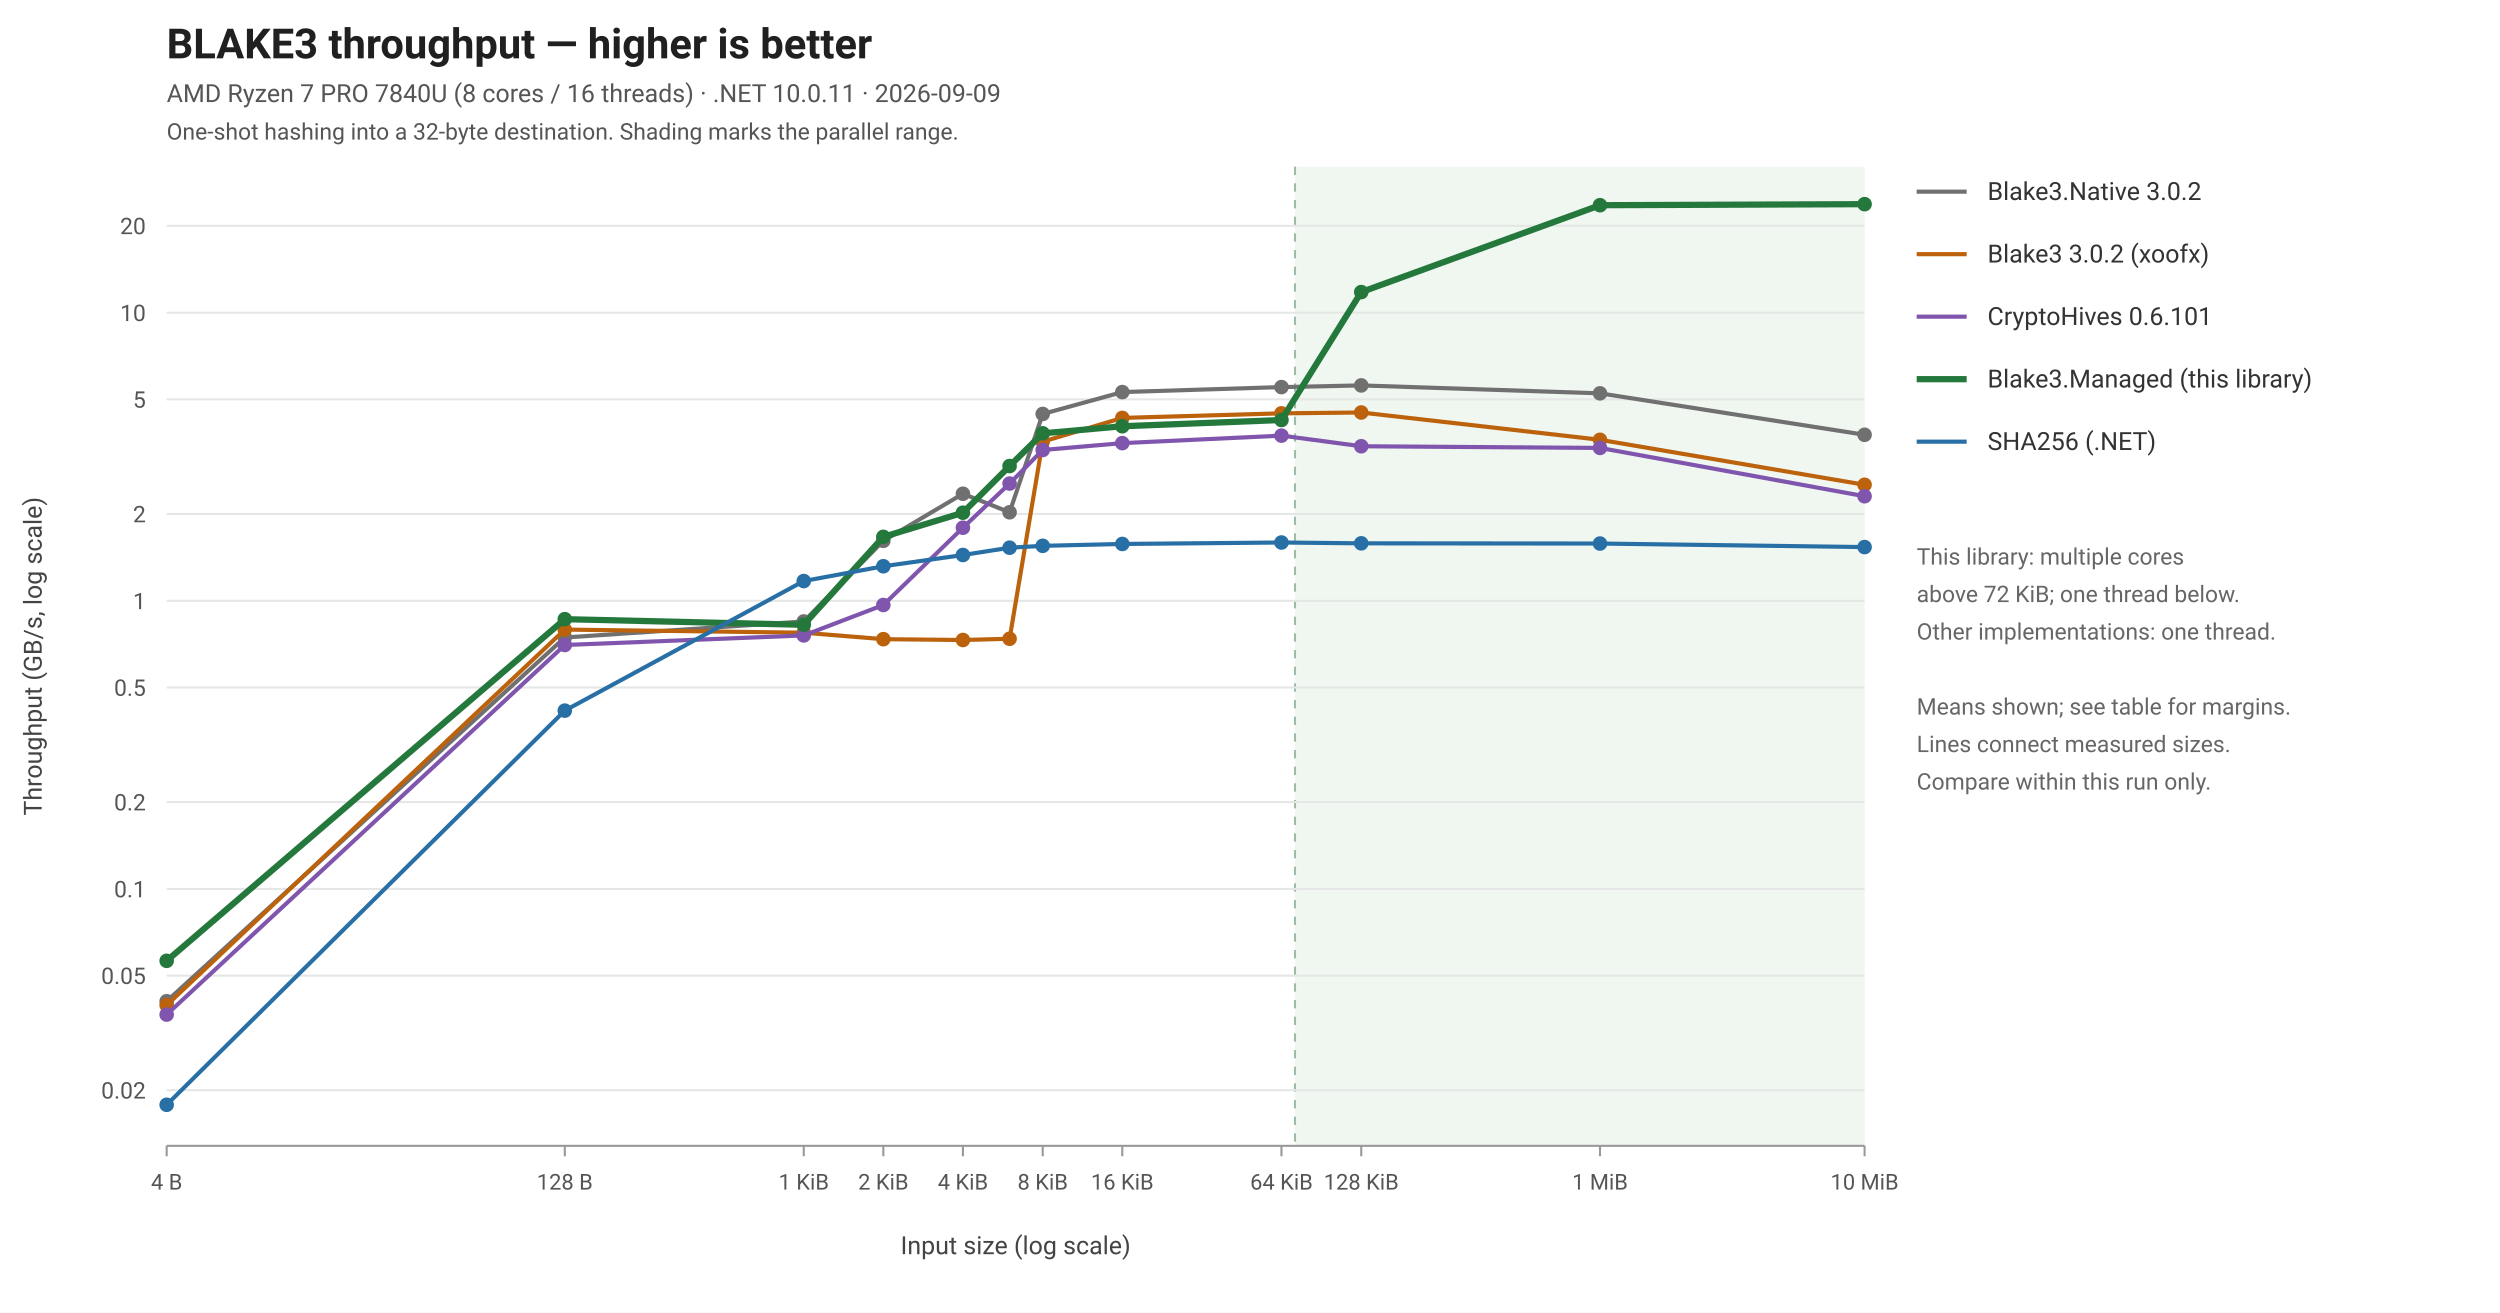
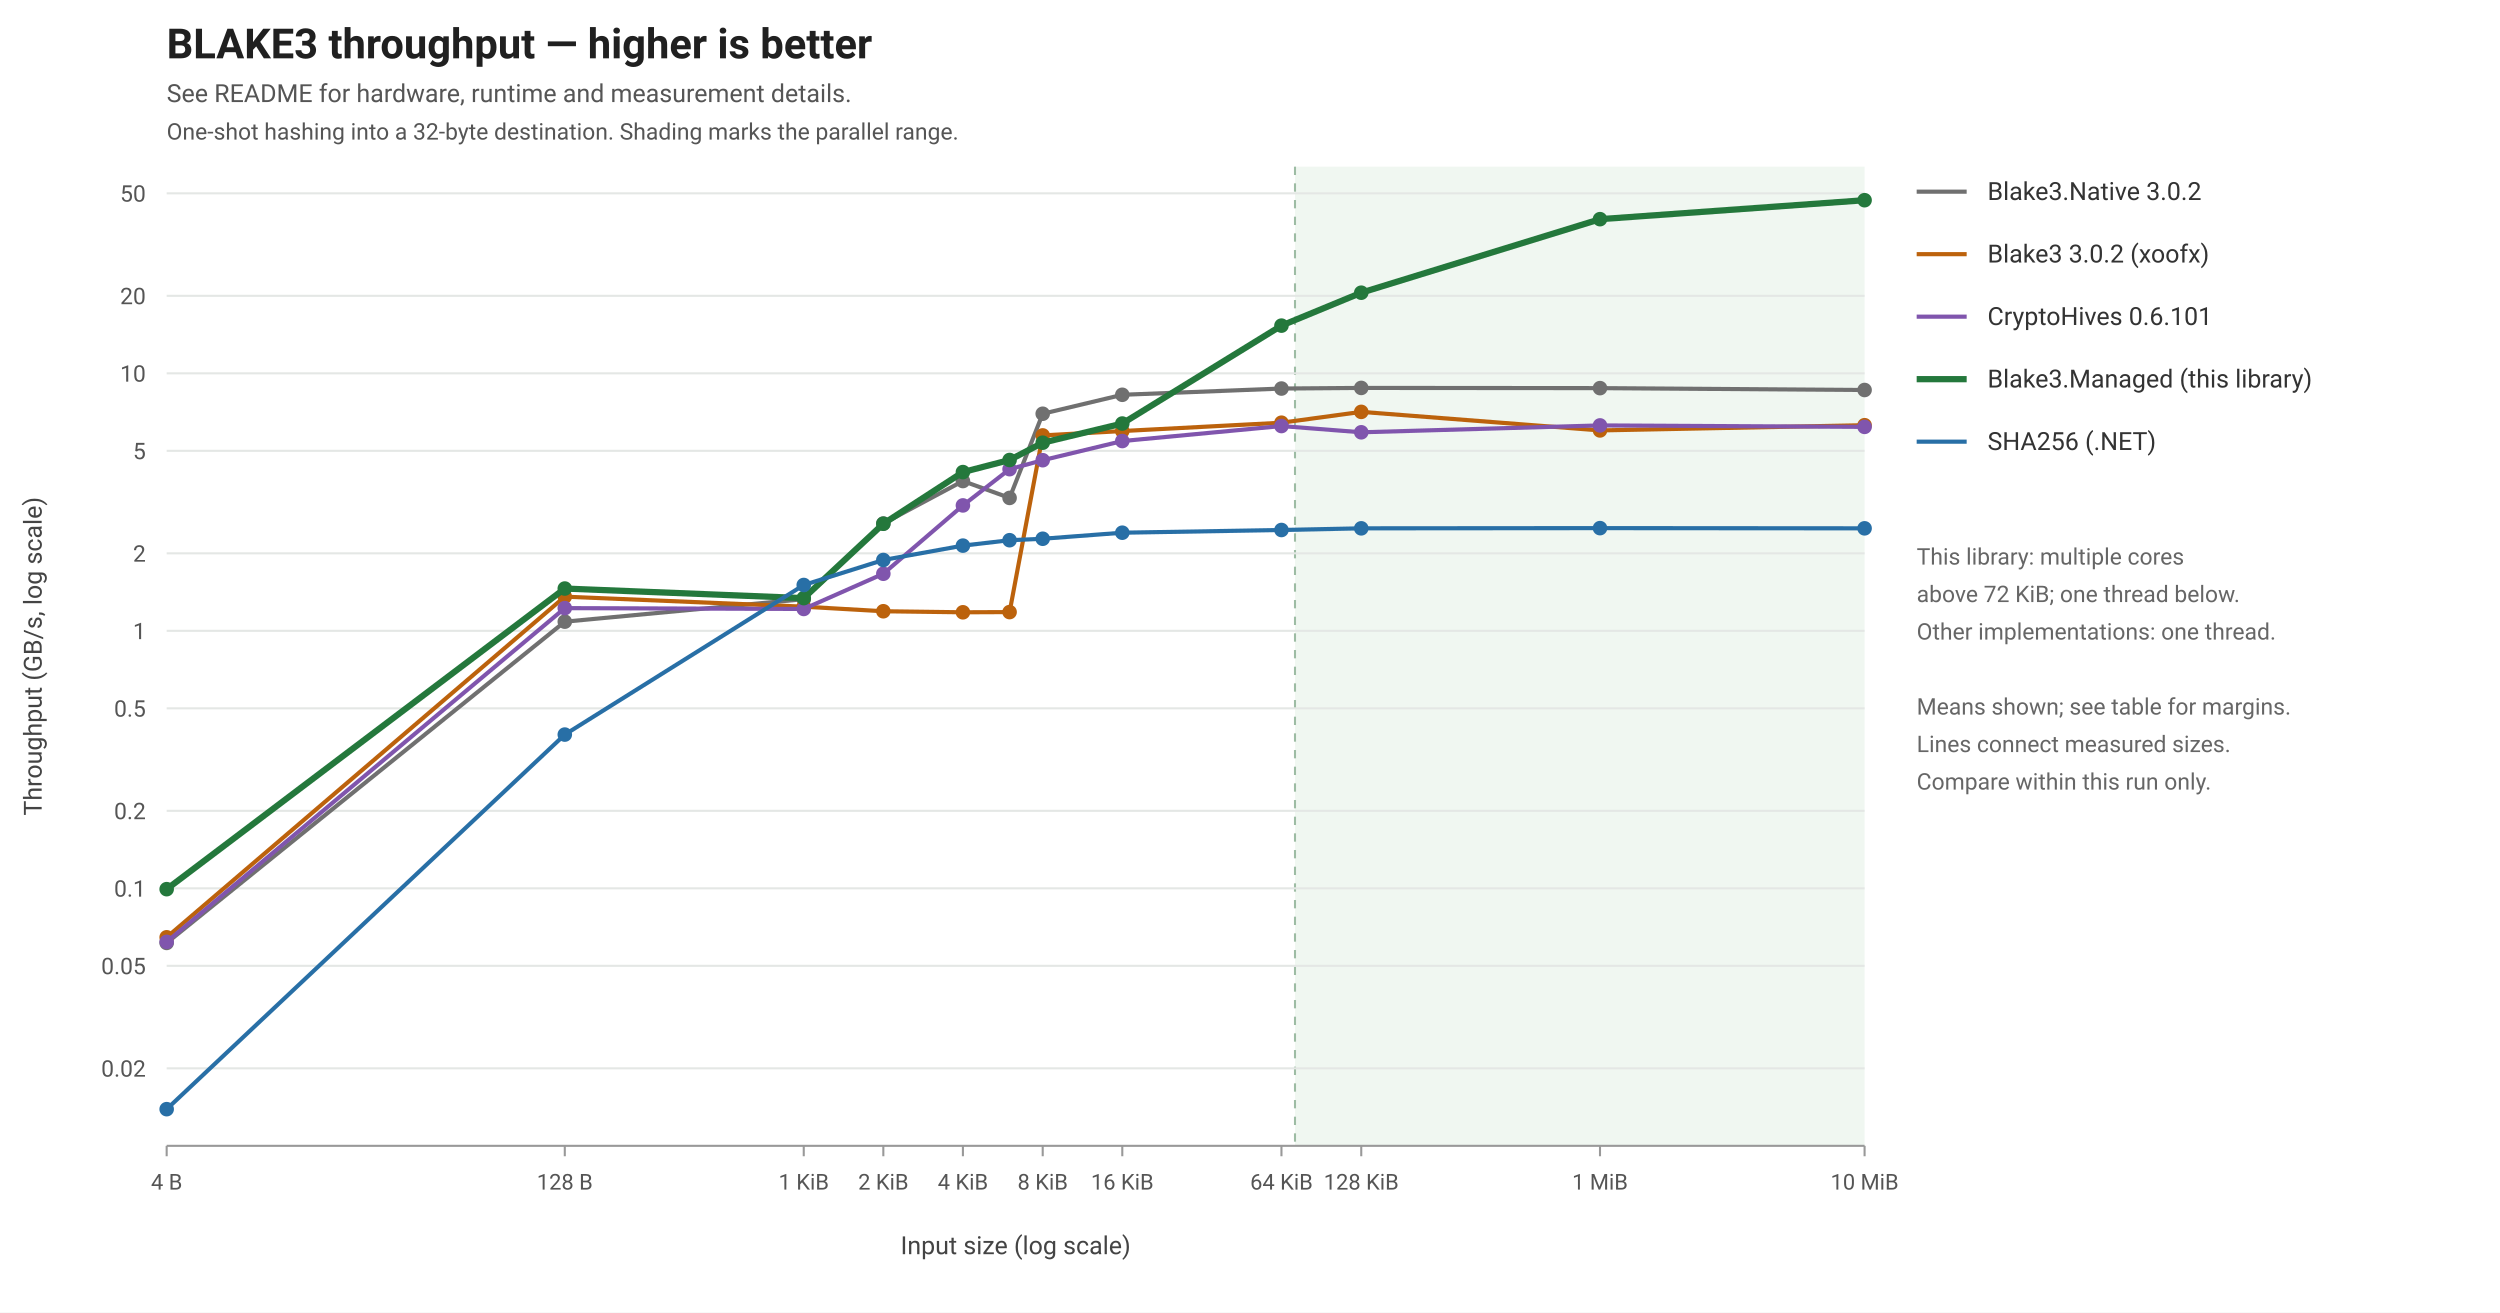
<svg xmlns="http://www.w3.org/2000/svg" width="1200" height="630" viewBox="0 0 1200 630" role="img" aria-labelledby="title desc" font-family="-apple-system,Segoe UI,Roboto,Helvetica,Arial,sans-serif">
  <rect width="1200" height="630" fill="white" />
  <text x="80" y="28" font-size="20" font-weight="600" fill="#202020">BLAKE3 throughput — higher is better</text>
-   <text x="80" y="49" font-size="12" fill="#555">AMD Ryzen 7 PRO 7840U (8 cores / 16 threads) · .NET 10.0.11 · 2026-09-09</text>
+   <text x="80" y="49" font-size="12" fill="#555">See README for hardware, runtime and measurement details.</text>
  <text x="80" y="67" font-size="11" fill="#555">One-shot hashing into a 32-byte destination. Shading marks the parallel range.</text>
  <rect x="621.6" y="80" width="273.4" height="470" fill="#f0f7f1" />
  <line x1="621.6" y1="80" x2="621.6" y2="550" stroke="#9dbca4" stroke-dasharray="4 4" />
-   <line x1="80" y1="523.3" x2="895" y2="523.3" stroke="#e4e7e5" />
-   <text x="70" y="527.3" text-anchor="end" font-size="11" fill="#555">0.02</text>
-   <line x1="80" y1="468.3" x2="895" y2="468.3" stroke="#e4e7e5" />
-   <text x="70" y="472.3" text-anchor="end" font-size="11" fill="#555">0.05</text>
-   <line x1="80" y1="426.7" x2="895" y2="426.7" stroke="#e4e7e5" />
-   <text x="70" y="430.7" text-anchor="end" font-size="11" fill="#555">0.1</text>
-   <line x1="80" y1="385.0" x2="895" y2="385.0" stroke="#e4e7e5" />
-   <text x="70" y="389.0" text-anchor="end" font-size="11" fill="#555">0.2</text>
-   <line x1="80" y1="330.0" x2="895" y2="330.0" stroke="#e4e7e5" />
-   <text x="70" y="334.0" text-anchor="end" font-size="11" fill="#555">0.5</text>
-   <line x1="80" y1="288.4" x2="895" y2="288.4" stroke="#e4e7e5" />
-   <text x="70" y="292.4" text-anchor="end" font-size="11" fill="#555">1</text>
-   <line x1="80" y1="246.7" x2="895" y2="246.7" stroke="#e4e7e5" />
-   <text x="70" y="250.7" text-anchor="end" font-size="11" fill="#555">2</text>
-   <line x1="80" y1="191.7" x2="895" y2="191.7" stroke="#e4e7e5" />
-   <text x="70" y="195.7" text-anchor="end" font-size="11" fill="#555">5</text>
-   <line x1="80" y1="150.1" x2="895" y2="150.1" stroke="#e4e7e5" />
-   <text x="70" y="154.1" text-anchor="end" font-size="11" fill="#555">10</text>
-   <line x1="80" y1="108.4" x2="895" y2="108.4" stroke="#e4e7e5" />
-   <text x="70" y="112.4" text-anchor="end" font-size="11" fill="#555">20</text>
+   <line x1="80" y1="512.8" x2="895" y2="512.8" stroke="#e4e7e5" />
+   <text x="70" y="516.8" text-anchor="end" font-size="11" fill="#555">0.02</text>
+   <line x1="80" y1="463.6" x2="895" y2="463.6" stroke="#e4e7e5" />
+   <text x="70" y="467.6" text-anchor="end" font-size="11" fill="#555">0.05</text>
+   <line x1="80" y1="426.4" x2="895" y2="426.4" stroke="#e4e7e5" />
+   <text x="70" y="430.4" text-anchor="end" font-size="11" fill="#555">0.1</text>
+   <line x1="80" y1="389.2" x2="895" y2="389.2" stroke="#e4e7e5" />
+   <text x="70" y="393.2" text-anchor="end" font-size="11" fill="#555">0.2</text>
+   <line x1="80" y1="340.0" x2="895" y2="340.0" stroke="#e4e7e5" />
+   <text x="70" y="344.0" text-anchor="end" font-size="11" fill="#555">0.5</text>
+   <line x1="80" y1="302.8" x2="895" y2="302.8" stroke="#e4e7e5" />
+   <text x="70" y="306.8" text-anchor="end" font-size="11" fill="#555">1</text>
+   <line x1="80" y1="265.6" x2="895" y2="265.6" stroke="#e4e7e5" />
+   <text x="70" y="269.6" text-anchor="end" font-size="11" fill="#555">2</text>
+   <line x1="80" y1="216.4" x2="895" y2="216.4" stroke="#e4e7e5" />
+   <text x="70" y="220.4" text-anchor="end" font-size="11" fill="#555">5</text>
+   <line x1="80" y1="179.2" x2="895" y2="179.2" stroke="#e4e7e5" />
+   <text x="70" y="183.2" text-anchor="end" font-size="11" fill="#555">10</text>
+   <line x1="80" y1="142.0" x2="895" y2="142.0" stroke="#e4e7e5" />
+   <text x="70" y="146.0" text-anchor="end" font-size="11" fill="#555">20</text>
+   <line x1="80" y1="92.8" x2="895" y2="92.8" stroke="#e4e7e5" />
+   <text x="70" y="96.8" text-anchor="end" font-size="11" fill="#555">50</text>
  <line x1="80.0" y1="550" x2="80.0" y2="555" stroke="#999" />
  <text x="80.0" y="571" text-anchor="middle" font-size="10.5" fill="#555">4 B</text>
  <line x1="271.1" y1="550" x2="271.1" y2="555" stroke="#999" />
  <text x="271.1" y="571" text-anchor="middle" font-size="10.5" fill="#555">128 B</text>
  <line x1="385.8" y1="550" x2="385.8" y2="555" stroke="#999" />
  <text x="385.8" y="571" text-anchor="middle" font-size="10.5" fill="#555">1 KiB</text>
  <line x1="424.0" y1="550" x2="424.0" y2="555" stroke="#999" />
  <text x="424.0" y="571" text-anchor="middle" font-size="10.5" fill="#555">2 KiB</text>
  <line x1="462.2" y1="550" x2="462.2" y2="555" stroke="#999" />
  <text x="462.2" y="571" text-anchor="middle" font-size="10.5" fill="#555">4 KiB</text>
  <line x1="500.5" y1="550" x2="500.5" y2="555" stroke="#999" />
  <text x="500.5" y="571" text-anchor="middle" font-size="10.5" fill="#555">8 KiB</text>
  <line x1="538.7" y1="550" x2="538.7" y2="555" stroke="#999" />
  <text x="538.7" y="571" text-anchor="middle" font-size="10.5" fill="#555">16 KiB</text>
  <line x1="615.1" y1="550" x2="615.1" y2="555" stroke="#999" />
  <text x="615.1" y="571" text-anchor="middle" font-size="10.5" fill="#555">64 KiB</text>
  <line x1="653.4" y1="550" x2="653.4" y2="555" stroke="#999" />
  <text x="653.4" y="571" text-anchor="middle" font-size="10.5" fill="#555">128 KiB</text>
  <line x1="768.0" y1="550" x2="768.0" y2="555" stroke="#999" />
  <text x="768.0" y="571" text-anchor="middle" font-size="10.5" fill="#555">1 MiB</text>
  <line x1="895.0" y1="550" x2="895.0" y2="555" stroke="#999" />
  <text x="895.0" y="571" text-anchor="middle" font-size="10.5" fill="#555">10 MiB</text>
  <text x="20" y="315.0" transform="rotate(-90 20 315.0)" text-anchor="middle" font-size="12" fill="#444">Throughput (GB/s, log scale)</text>
  <line x1="80" y1="550" x2="895" y2="550" stroke="#999" />
  <text x="487.5" y="602" text-anchor="middle" font-size="12" fill="#444">Input size (log scale)</text>
-   <path d="M80.0,480.6 L271.1,306.0 L385.8,298.3 L424.0,259.6 L462.2,237.0 L484.6,245.9 L500.5,198.7 L538.7,188.2 L615.1,185.8 L653.4,185.0 L768.0,188.8 L895.0,208.7" fill="none" stroke="#707070" stroke-width="2" stroke-linejoin="round" />
-   <circle cx="80.0" cy="480.6" r="3.5" fill="#707070" />
-   <circle cx="271.1" cy="306.0" r="3.5" fill="#707070" />
-   <circle cx="385.8" cy="298.3" r="3.5" fill="#707070" />
-   <circle cx="424.0" cy="259.6" r="3.5" fill="#707070" />
-   <circle cx="462.2" cy="237.0" r="3.5" fill="#707070" />
-   <circle cx="484.6" cy="245.9" r="3.5" fill="#707070" />
-   <circle cx="500.5" cy="198.7" r="3.5" fill="#707070" />
-   <circle cx="538.7" cy="188.2" r="3.5" fill="#707070" />
-   <circle cx="615.1" cy="185.8" r="3.5" fill="#707070" />
-   <circle cx="653.4" cy="185.0" r="3.5" fill="#707070" />
-   <circle cx="768.0" cy="188.8" r="3.5" fill="#707070" />
-   <circle cx="895.0" cy="208.7" r="3.5" fill="#707070" />
+   <path d="M80.0,452.6 L271.1,298.4 L385.8,287.6 L424.0,251.3 L462.2,230.9 L484.6,239.0 L500.5,198.6 L538.7,189.5 L615.1,186.5 L653.4,186.2 L768.0,186.3 L895.0,187.2" fill="none" stroke="#707070" stroke-width="2" stroke-linejoin="round" />
+   <circle cx="80.0" cy="452.6" r="3.5" fill="#707070" />
+   <circle cx="271.1" cy="298.4" r="3.5" fill="#707070" />
+   <circle cx="385.8" cy="287.6" r="3.5" fill="#707070" />
+   <circle cx="424.0" cy="251.3" r="3.5" fill="#707070" />
+   <circle cx="462.2" cy="230.9" r="3.5" fill="#707070" />
+   <circle cx="484.6" cy="239.0" r="3.5" fill="#707070" />
+   <circle cx="500.5" cy="198.6" r="3.5" fill="#707070" />
+   <circle cx="538.7" cy="189.5" r="3.5" fill="#707070" />
+   <circle cx="615.1" cy="186.5" r="3.5" fill="#707070" />
+   <circle cx="653.4" cy="186.2" r="3.5" fill="#707070" />
+   <circle cx="768.0" cy="186.3" r="3.5" fill="#707070" />
+   <circle cx="895.0" cy="187.2" r="3.5" fill="#707070" />
  <line x1="920" y1="92" x2="944" y2="92" stroke="#707070" stroke-width="2" />
  <text x="954" y="96" font-size="12" fill="#333">Blake3.Native 3.0.2</text>
-   <path d="M80.0,482.5 L271.1,302.2 L385.8,303.7 L424.0,306.8 L462.2,307.2 L484.6,306.6 L500.5,212.0 L538.7,200.6 L615.1,198.4 L653.4,198.0 L768.0,211.1 L895.0,232.7" fill="none" stroke="#bc620c" stroke-width="2" stroke-linejoin="round" />
-   <circle cx="80.0" cy="482.5" r="3.5" fill="#bc620c" />
-   <circle cx="271.1" cy="302.2" r="3.5" fill="#bc620c" />
-   <circle cx="385.8" cy="303.7" r="3.5" fill="#bc620c" />
-   <circle cx="424.0" cy="306.8" r="3.5" fill="#bc620c" />
-   <circle cx="462.2" cy="307.2" r="3.5" fill="#bc620c" />
-   <circle cx="484.6" cy="306.6" r="3.5" fill="#bc620c" />
-   <circle cx="500.5" cy="212.0" r="3.5" fill="#bc620c" />
-   <circle cx="538.7" cy="200.6" r="3.5" fill="#bc620c" />
-   <circle cx="615.1" cy="198.4" r="3.5" fill="#bc620c" />
-   <circle cx="653.4" cy="198.0" r="3.5" fill="#bc620c" />
-   <circle cx="768.0" cy="211.1" r="3.5" fill="#bc620c" />
-   <circle cx="895.0" cy="232.7" r="3.5" fill="#bc620c" />
+   <path d="M80.0,449.9 L271.1,286.4 L385.8,291.2 L424.0,293.4 L462.2,293.9 L484.6,293.8 L500.5,209.0 L538.7,206.9 L615.1,202.9 L653.4,197.7 L768.0,206.6 L895.0,204.1" fill="none" stroke="#bc620c" stroke-width="2" stroke-linejoin="round" />
+   <circle cx="80.0" cy="449.9" r="3.5" fill="#bc620c" />
+   <circle cx="271.1" cy="286.4" r="3.5" fill="#bc620c" />
+   <circle cx="385.8" cy="291.2" r="3.5" fill="#bc620c" />
+   <circle cx="424.0" cy="293.4" r="3.5" fill="#bc620c" />
+   <circle cx="462.2" cy="293.9" r="3.5" fill="#bc620c" />
+   <circle cx="484.6" cy="293.8" r="3.5" fill="#bc620c" />
+   <circle cx="500.5" cy="209.0" r="3.5" fill="#bc620c" />
+   <circle cx="538.7" cy="206.9" r="3.5" fill="#bc620c" />
+   <circle cx="615.1" cy="202.9" r="3.5" fill="#bc620c" />
+   <circle cx="653.4" cy="197.7" r="3.5" fill="#bc620c" />
+   <circle cx="768.0" cy="206.6" r="3.5" fill="#bc620c" />
+   <circle cx="895.0" cy="204.1" r="3.5" fill="#bc620c" />
  <line x1="920" y1="122" x2="944" y2="122" stroke="#bc620c" stroke-width="2" />
  <text x="954" y="126" font-size="12" fill="#333">Blake3 3.0.2 (xoofx)</text>
-   <path d="M80.0,487.0 L271.1,309.6 L385.8,305.0 L424.0,290.4 L462.2,253.3 L484.6,232.1 L500.5,216.0 L538.7,212.7 L615.1,209.1 L653.4,214.2 L768.0,215.0 L895.0,238.2" fill="none" stroke="#8055ad" stroke-width="2" stroke-linejoin="round" />
-   <circle cx="80.0" cy="487.0" r="3.5" fill="#8055ad" />
-   <circle cx="271.1" cy="309.6" r="3.5" fill="#8055ad" />
-   <circle cx="385.8" cy="305.0" r="3.5" fill="#8055ad" />
-   <circle cx="424.0" cy="290.4" r="3.5" fill="#8055ad" />
-   <circle cx="462.2" cy="253.3" r="3.5" fill="#8055ad" />
-   <circle cx="484.6" cy="232.1" r="3.5" fill="#8055ad" />
-   <circle cx="500.5" cy="216.0" r="3.5" fill="#8055ad" />
-   <circle cx="538.7" cy="212.7" r="3.5" fill="#8055ad" />
-   <circle cx="615.1" cy="209.1" r="3.5" fill="#8055ad" />
-   <circle cx="653.4" cy="214.2" r="3.5" fill="#8055ad" />
-   <circle cx="768.0" cy="215.0" r="3.5" fill="#8055ad" />
-   <circle cx="895.0" cy="238.2" r="3.5" fill="#8055ad" />
+   <path d="M80.0,452.1 L271.1,291.9 L385.8,292.3 L424.0,275.4 L462.2,242.6 L484.6,225.2 L500.5,220.9 L538.7,211.7 L615.1,204.5 L653.4,207.5 L768.0,204.2 L895.0,204.9" fill="none" stroke="#8055ad" stroke-width="2" stroke-linejoin="round" />
+   <circle cx="80.0" cy="452.1" r="3.5" fill="#8055ad" />
+   <circle cx="271.1" cy="291.9" r="3.5" fill="#8055ad" />
+   <circle cx="385.8" cy="292.3" r="3.5" fill="#8055ad" />
+   <circle cx="424.0" cy="275.4" r="3.5" fill="#8055ad" />
+   <circle cx="462.2" cy="242.6" r="3.5" fill="#8055ad" />
+   <circle cx="484.6" cy="225.2" r="3.5" fill="#8055ad" />
+   <circle cx="500.5" cy="220.9" r="3.5" fill="#8055ad" />
+   <circle cx="538.7" cy="211.7" r="3.5" fill="#8055ad" />
+   <circle cx="615.1" cy="204.5" r="3.5" fill="#8055ad" />
+   <circle cx="653.4" cy="207.5" r="3.5" fill="#8055ad" />
+   <circle cx="768.0" cy="204.2" r="3.5" fill="#8055ad" />
+   <circle cx="895.0" cy="204.9" r="3.5" fill="#8055ad" />
  <line x1="920" y1="152" x2="944" y2="152" stroke="#8055ad" stroke-width="2" />
  <text x="954" y="156" font-size="12" fill="#333">CryptoHives 0.6.101</text>
-   <path d="M80.0,461.2 L271.1,297.2 L385.8,299.9 L424.0,257.7 L462.2,246.1 L484.6,223.7 L500.5,208.0 L538.7,204.6 L615.1,201.6 L653.4,140.2 L768.0,98.5 L895.0,98.0" fill="none" stroke="#24783c" stroke-width="3" stroke-linejoin="round" />
-   <circle cx="80.0" cy="461.2" r="3.5" fill="#24783c" />
-   <circle cx="271.1" cy="297.2" r="3.5" fill="#24783c" />
-   <circle cx="385.8" cy="299.9" r="3.5" fill="#24783c" />
-   <circle cx="424.0" cy="257.7" r="3.5" fill="#24783c" />
-   <circle cx="462.2" cy="246.1" r="3.5" fill="#24783c" />
-   <circle cx="484.6" cy="223.7" r="3.5" fill="#24783c" />
-   <circle cx="500.5" cy="208.0" r="3.5" fill="#24783c" />
-   <circle cx="538.7" cy="204.6" r="3.5" fill="#24783c" />
-   <circle cx="615.1" cy="201.6" r="3.5" fill="#24783c" />
-   <circle cx="653.4" cy="140.2" r="3.5" fill="#24783c" />
-   <circle cx="768.0" cy="98.5" r="3.5" fill="#24783c" />
-   <circle cx="895.0" cy="98.0" r="3.5" fill="#24783c" />
+   <path d="M80.0,426.8 L271.1,282.5 L385.8,287.1 L424.0,251.4 L462.2,226.6 L484.6,220.8 L500.5,212.5 L538.7,203.3 L615.1,156.3 L653.4,140.5 L768.0,105.2 L895.0,96.1" fill="none" stroke="#24783c" stroke-width="3" stroke-linejoin="round" />
+   <circle cx="80.0" cy="426.8" r="3.5" fill="#24783c" />
+   <circle cx="271.1" cy="282.5" r="3.5" fill="#24783c" />
+   <circle cx="385.8" cy="287.1" r="3.5" fill="#24783c" />
+   <circle cx="424.0" cy="251.4" r="3.5" fill="#24783c" />
+   <circle cx="462.2" cy="226.6" r="3.5" fill="#24783c" />
+   <circle cx="484.6" cy="220.8" r="3.5" fill="#24783c" />
+   <circle cx="500.5" cy="212.5" r="3.5" fill="#24783c" />
+   <circle cx="538.7" cy="203.3" r="3.5" fill="#24783c" />
+   <circle cx="615.1" cy="156.3" r="3.5" fill="#24783c" />
+   <circle cx="653.4" cy="140.5" r="3.5" fill="#24783c" />
+   <circle cx="768.0" cy="105.2" r="3.5" fill="#24783c" />
+   <circle cx="895.0" cy="96.1" r="3.5" fill="#24783c" />
  <line x1="920" y1="182" x2="944" y2="182" stroke="#24783c" stroke-width="3" />
  <text x="954" y="186" font-size="12" fill="#333">Blake3.Managed (this library)</text>
-   <path d="M80.0,530.3 L271.1,341.1 L385.8,278.9 L424.0,271.8 L462.2,266.4 L484.6,262.9 L500.5,262.0 L538.7,261.1 L615.1,260.4 L653.4,260.8 L768.0,260.9 L895.0,262.6" fill="none" stroke="#286fa6" stroke-width="2" stroke-linejoin="round" />
-   <circle cx="80.0" cy="530.3" r="3.5" fill="#286fa6" />
-   <circle cx="271.1" cy="341.1" r="3.5" fill="#286fa6" />
-   <circle cx="385.8" cy="278.9" r="3.5" fill="#286fa6" />
-   <circle cx="424.0" cy="271.8" r="3.5" fill="#286fa6" />
-   <circle cx="462.2" cy="266.4" r="3.5" fill="#286fa6" />
-   <circle cx="484.6" cy="262.9" r="3.5" fill="#286fa6" />
-   <circle cx="500.5" cy="262.0" r="3.5" fill="#286fa6" />
-   <circle cx="538.7" cy="261.1" r="3.5" fill="#286fa6" />
-   <circle cx="615.1" cy="260.4" r="3.5" fill="#286fa6" />
-   <circle cx="653.4" cy="260.8" r="3.5" fill="#286fa6" />
-   <circle cx="768.0" cy="260.9" r="3.5" fill="#286fa6" />
-   <circle cx="895.0" cy="262.6" r="3.5" fill="#286fa6" />
+   <path d="M80.0,532.4 L271.1,352.6 L385.8,280.8 L424.0,268.8 L462.2,261.9 L484.6,259.3 L500.5,258.6 L538.7,255.7 L615.1,254.4 L653.4,253.6 L768.0,253.5 L895.0,253.6" fill="none" stroke="#286fa6" stroke-width="2" stroke-linejoin="round" />
+   <circle cx="80.0" cy="532.4" r="3.5" fill="#286fa6" />
+   <circle cx="271.1" cy="352.6" r="3.5" fill="#286fa6" />
+   <circle cx="385.8" cy="280.8" r="3.5" fill="#286fa6" />
+   <circle cx="424.0" cy="268.8" r="3.5" fill="#286fa6" />
+   <circle cx="462.2" cy="261.9" r="3.5" fill="#286fa6" />
+   <circle cx="484.6" cy="259.3" r="3.5" fill="#286fa6" />
+   <circle cx="500.5" cy="258.6" r="3.5" fill="#286fa6" />
+   <circle cx="538.7" cy="255.7" r="3.5" fill="#286fa6" />
+   <circle cx="615.1" cy="254.4" r="3.5" fill="#286fa6" />
+   <circle cx="653.4" cy="253.6" r="3.5" fill="#286fa6" />
+   <circle cx="768.0" cy="253.5" r="3.5" fill="#286fa6" />
+   <circle cx="895.0" cy="253.6" r="3.5" fill="#286fa6" />
  <line x1="920" y1="212" x2="944" y2="212" stroke="#286fa6" stroke-width="2" />
  <text x="954" y="216" font-size="12" fill="#333">SHA256 (.NET)</text>
  <text x="920" y="271" font-size="11" fill="#666">This library: multiple cores</text>
  <text x="920" y="289" font-size="11" fill="#666">above 72 KiB; one thread below.</text>
  <text x="920" y="307" font-size="11" fill="#666">Other implementations: one thread.</text>
  <text x="920" y="325" font-size="11" fill="#666" />
  <text x="920" y="343" font-size="11" fill="#666">Means shown; see table for margins.</text>
  <text x="920" y="361" font-size="11" fill="#666">Lines connect measured sizes.</text>
  <text x="920" y="379" font-size="11" fill="#666">Compare within this run only.</text>
</svg>
